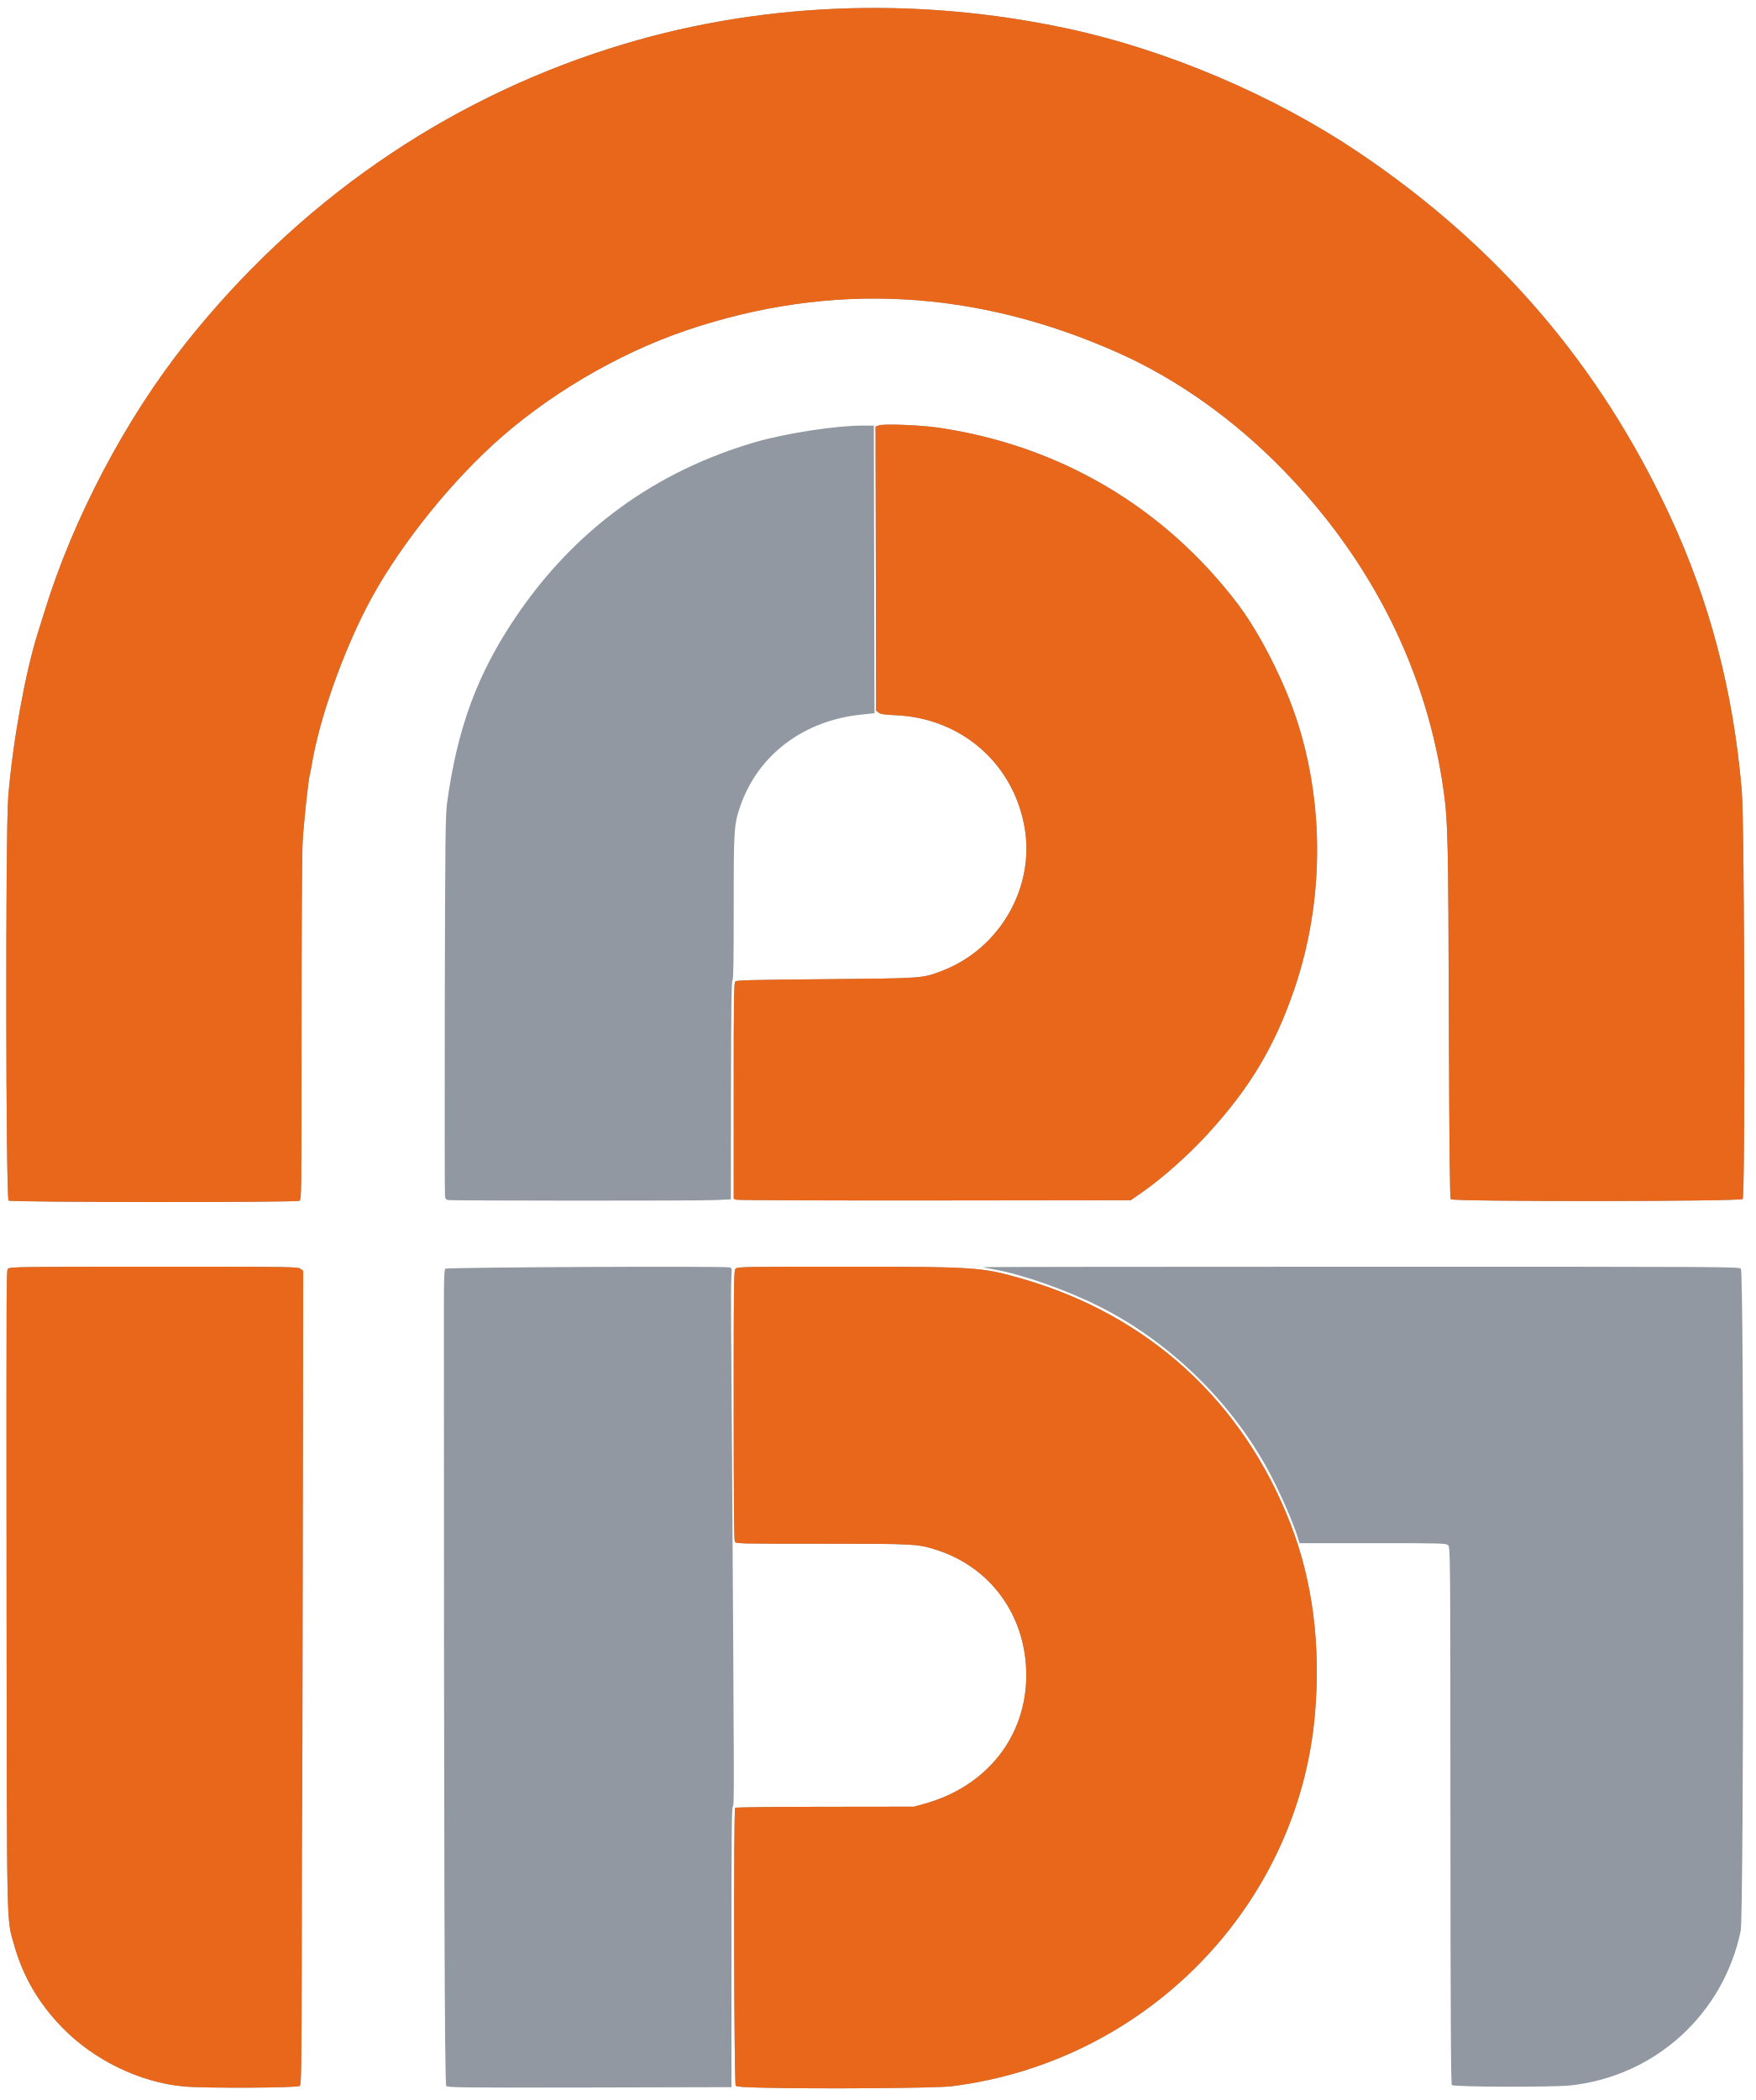
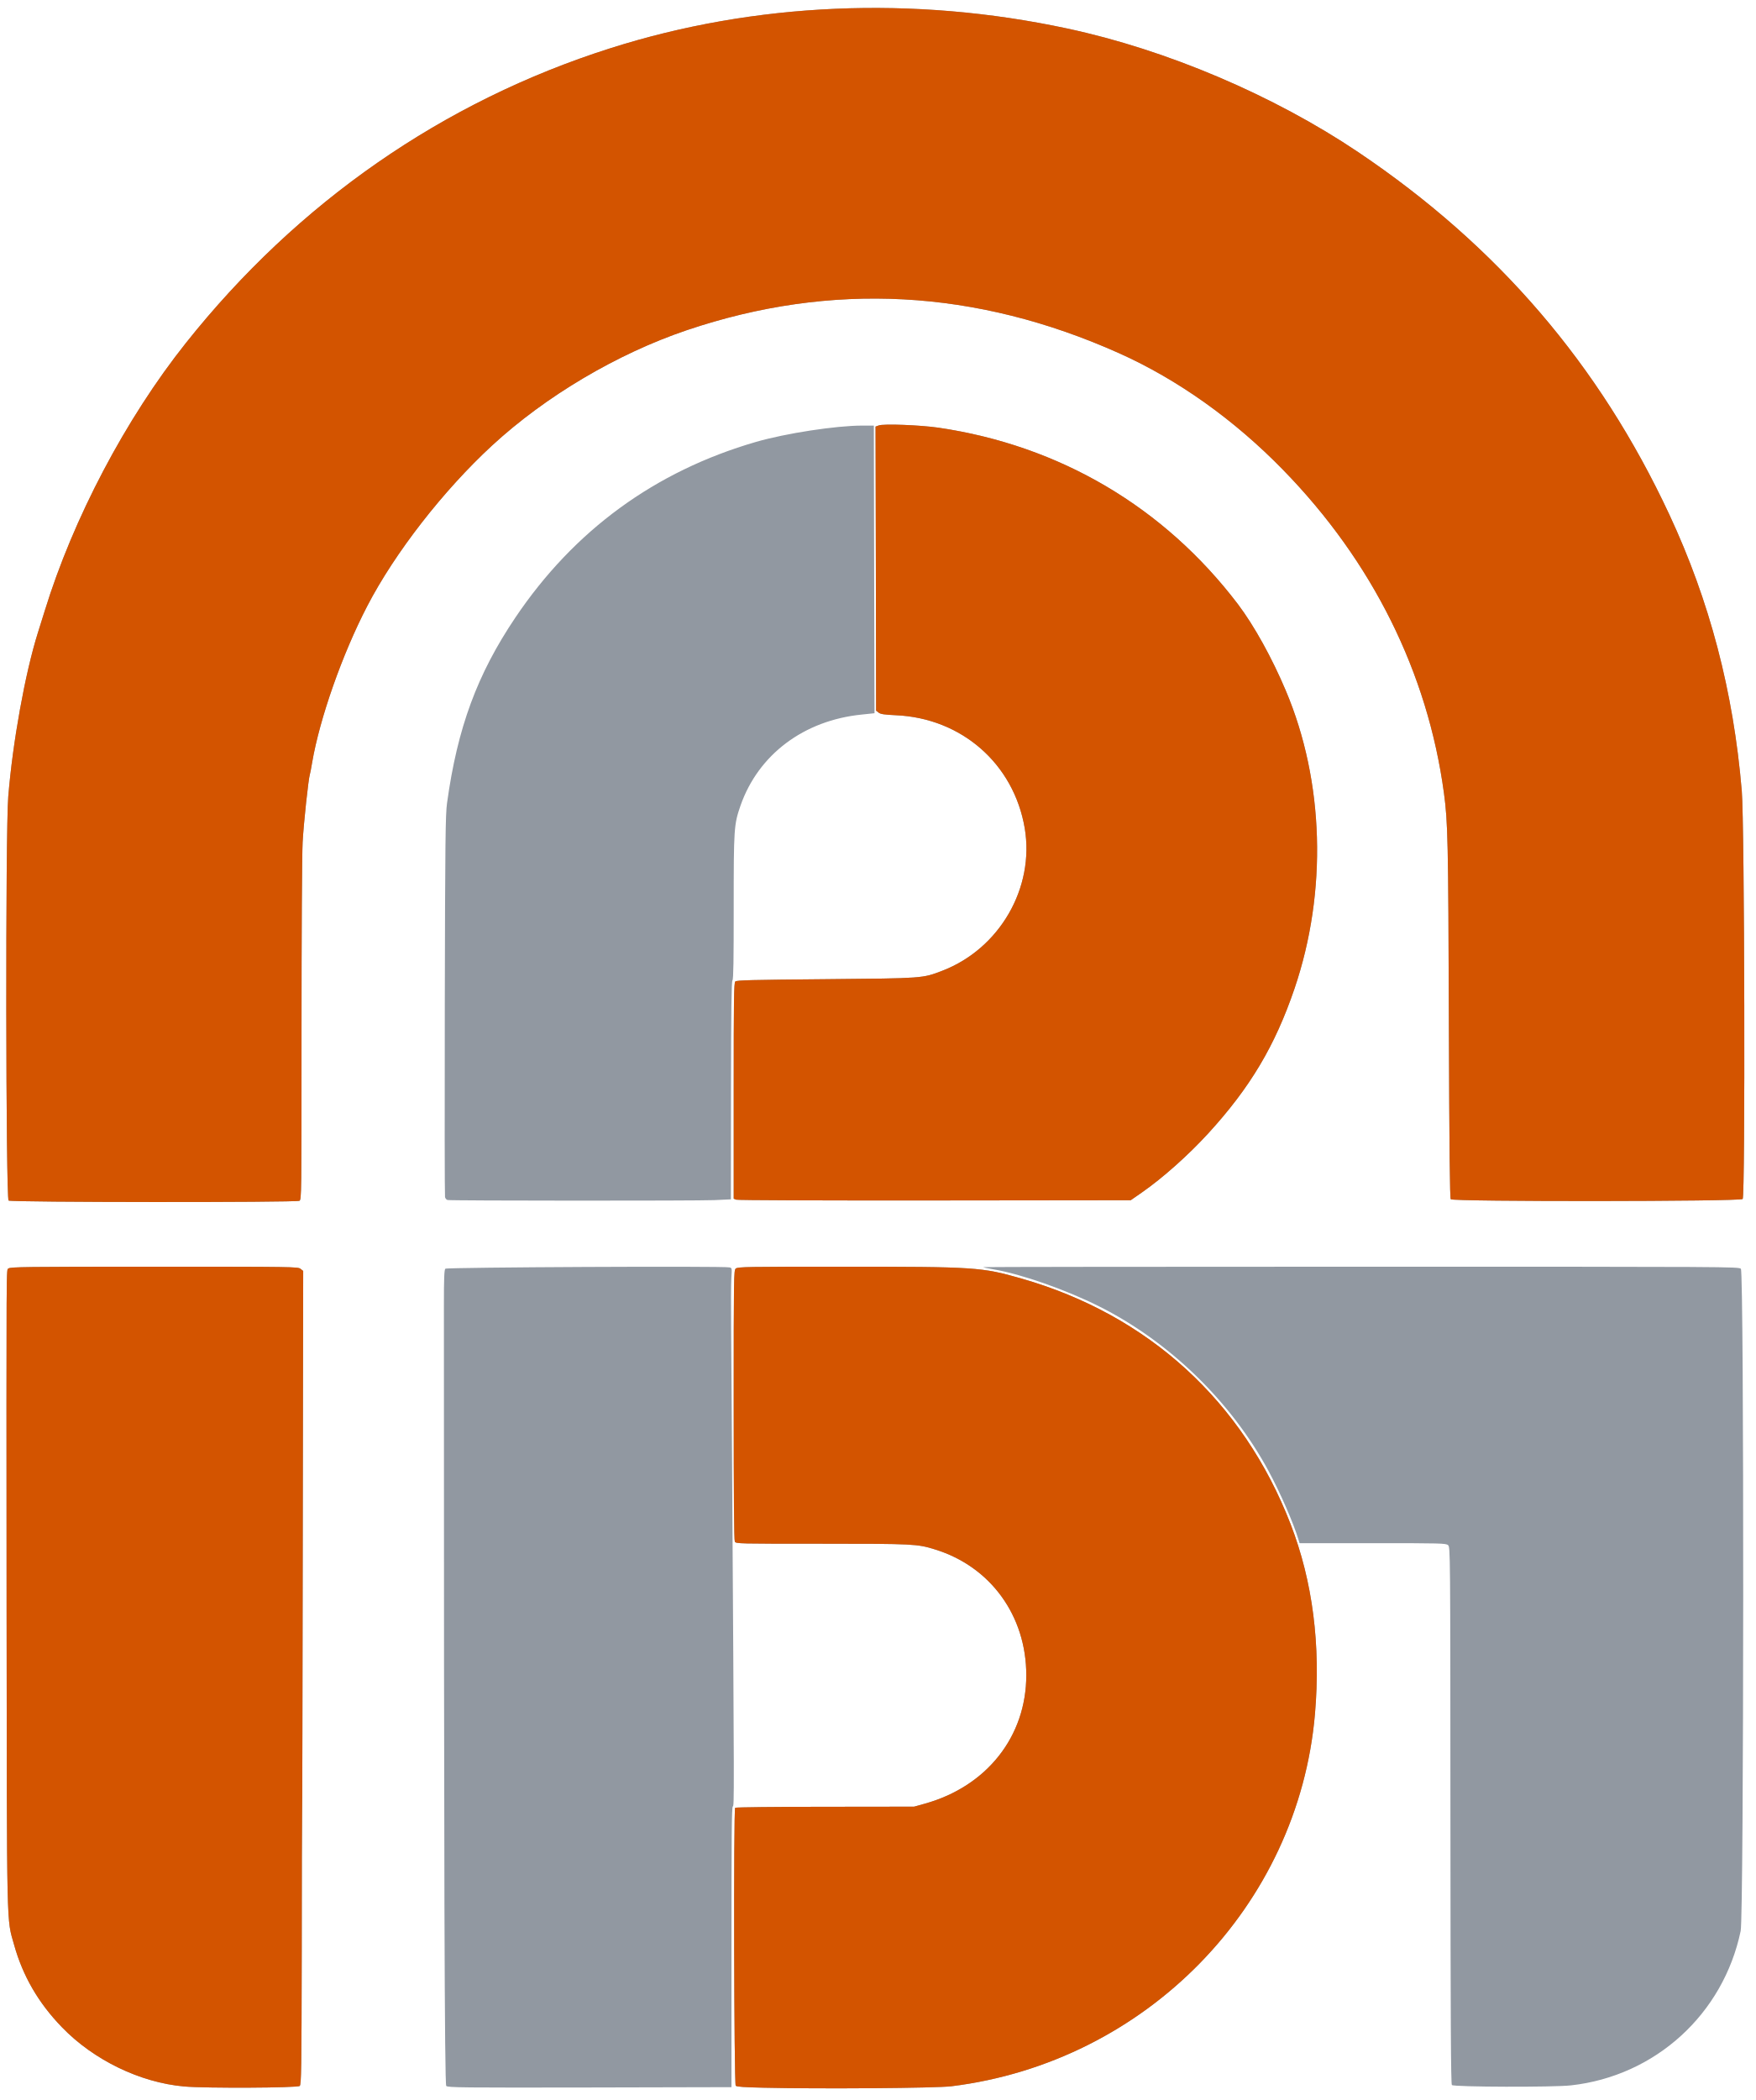
<svg xmlns="http://www.w3.org/2000/svg" viewBox="0 0 1572 1880" role="img" aria-label="AB">
  <path fill="#9198a1" fill-rule="evenodd" d="M683.8,1869.0C666.3,1868.6 659.8,1868.2 658.8,1867.2C657.3,1865.7 656.8,1619.8 658.3,1618.4C658.8,1617.9 695.0,1617.5 738.8,1617.5L818.5,1617.4L828.2,1614.7C883.7,1599.2 919.0,1554.5 919.0,1499.7C919.0,1446.5 887.0,1402.4 837.2,1387.1C821.4,1382.2 818.5,1382.0 736.3,1382.0C661.0,1382.0 659.0,1382.0 658.0,1380.1C657.3,1378.8 657.0,1338.8 657.0,1257.7C657.0,1142.3 657.1,1137.2 658.8,1135.7C660.5,1134.1 668.5,1134.0 754.1,1134.0C874.1,1134.0 879.0,1134.4 914.7,1144.6C1028.3,1177.1 1113.2,1254.6 1155.7,1364.5C1175.5,1415.7 1182.8,1473.0 1177.5,1534.5C1162.6,1706.5 1026.2,1846.1 852.0,1867.7C838.7,1869.4 734.7,1870.2 683.8,1869.0ZM165.0,1867.9C125.4,1864.4 83.8,1844.2 55.4,1814.8C34.4,1793.1 20.4,1769.0 12.6,1741.0C5.8,1716.8 6.2,1734.1 5.9,1441.0C5.7,1117.1 5.6,1137.6 7.6,1135.6C9.0,1134.2 22.2,1134.0 138.0,1134.0C263.3,1134.0 266.8,1134.1 269.1,1135.9L271.5,1137.8L271.1,1380.2C270.9,1513.4 270.7,1623.8 270.5,1625.5C270.4,1627.2 270.2,1681.9 270.2,1747.2C270.0,1853.6 269.8,1866.0 268.4,1867.4C266.7,1869.2 184.0,1869.6 165.0,1867.9ZM399.6,1867.4C398.1,1865.9 397.5,1671.6 397.5,1168.8C397.5,1144.1 397.8,1136.8 398.8,1135.8C400.1,1134.5 647.1,1133.3 653.0,1134.6C655.5,1135.1 655.5,1135.1 654.9,1144.3C654.6,1149.4 654.5,1169.2 654.7,1188.5C654.8,1207.8 655.2,1258.8 655.5,1302.0C657.5,1616.2 657.5,1616.2 656.2,1617.2C655.2,1618.0 655.0,1643.9 655.0,1743.4L655.0,1868.5L528.1,1868.8C413.7,1869.0 401.0,1868.9 399.6,1867.4ZM1300.1,1866.6C1299.2,1865.5 1298.9,1808.4 1298.8,1625.1C1298.7,1388.4 1298.7,1385.0 1296.7,1383.3C1294.9,1381.6 1290.4,1381.5 1229.2,1381.5L1163.7,1381.5L1162.8,1378.5C1158.3,1363.6 1146.4,1336.2 1135.9,1316.8C1102.4,1254.7 1046.8,1200.8 984.0,1169.4C954.2,1154.5 914.8,1140.7 889.9,1136.4C884.7,1135.5 880.3,1134.6 880.1,1134.4C879.9,1134.2 1032.1,1134.0 1218.3,1134.0C1551.0,1134.0 1557.0,1134.0 1558.9,1135.9C1561.8,1138.8 1561.6,1715.1 1558.7,1728.7C1543.1,1803.2 1482.3,1858.5 1406.8,1866.9C1391.1,1868.7 1301.6,1868.4 1300.1,1866.6ZM7.7,1074.8C5.2,1072.8 4.8,743.8 7.4,713.0C11.4,664.2 22.5,602.7 33.9,566.5C35.0,563.2 37.7,554.4 40.0,547.0C65.5,464.1 112.6,374.7 166.5,307.0C266.6,181.1 396.9,90.7 546.5,43.2C675.7,2.1 817.9,-4.0 955.6,25.5C1044.6,44.5 1140.5,85.3 1216.1,136.1C1341.0,220.1 1432.1,326.2 1494.9,460.8C1530.9,538.0 1552.2,618.9 1559.7,708.0C1562.2,736.8 1562.9,1071.0 1560.5,1073.4C1558.2,1075.7 1301.0,1075.9 1299.1,1073.6C1298.3,1072.6 1297.8,1030.5 1297.4,913.4C1296.9,752.7 1296.5,736.1 1293.0,710.0C1278.4,602.1 1228.9,502.6 1149.1,420.8C1105.4,375.9 1054.5,339.7 1002.3,316.3C873.9,258.8 744.5,251.9 615.0,295.6C552.7,316.7 488.8,354.5 440.8,398.7C397.1,439.0 353.7,494.7 328.9,542.5C306.5,585.6 286.3,643.1 279.5,682.7C278.7,687.8 277.7,692.6 277.5,693.2C276.2,696.9 271.9,737.1 271.0,754.0C270.4,765.5 270.0,835.2 270.0,923.7C270.0,1071.2 270.0,1073.9 268.1,1075.0C265.0,1076.6 9.9,1076.4 7.7,1074.8ZM400.8,1074.3C399.8,1074.1 398.8,1072.9 398.5,1071.7C398.2,1070.5 398.1,993.2 398.3,900.0C398.6,751.6 398.9,729.1 400.3,719.0C409.6,651.5 427.3,603.7 461.4,553.0C514.1,474.7 586.6,421.8 677.0,395.6C703.7,387.9 748.6,381.0 772.2,381.0L782.5,381.0L782.7,475.3C782.8,527.1 782.9,585.0 783.0,604.0L783.1,638.5L771.7,639.7C719.8,644.9 679.1,675.5 663.1,721.2C657.2,738.3 657.0,741.3 657.0,812.0C657.0,859.7 656.8,876.6 655.9,877.6C655.0,878.7 654.7,903.5 654.6,976.4L654.5,1073.7L639.6,1074.4C623.0,1075.1 403.5,1075.0 400.8,1074.3ZM659.2,1074.0L657.0,1073.1L657.0,976.6C657.0,894.1 657.2,879.9 658.4,878.7C659.6,877.5 672.4,877.2 739.7,876.6C827.5,875.8 825.9,875.9 843.9,869.0C895.1,849.3 926.6,794.8 917.6,741.4C907.8,683.8 861.1,642.9 802.2,640.3C791.6,639.8 788.4,639.3 786.7,637.9L784.5,636.2L784.3,509.1L784.0,381.9L786.8,380.9C790.9,379.2 824.0,380.5 840.5,382.9C949.1,398.9 1042.5,454.0 1108.6,541.0C1123.0,560.1 1139.0,588.9 1151.4,618.3C1185.8,699.6 1188.7,798.2 1159.2,885.0C1141.7,936.4 1119.4,973.7 1081.9,1014.7C1063.8,1034.4 1041.4,1054.4 1022.3,1067.7L1012.5,1074.5L837.0,1074.7C733.6,1074.8 660.6,1074.5 659.2,1074.0Z" />
-   <path fill="#e8671a" fill-rule="evenodd" d="M683.8,1869.0C666.3,1868.6 659.8,1868.2 658.8,1867.2C657.3,1865.7 656.8,1619.8 658.3,1618.4C658.8,1617.9 695.0,1617.5 738.8,1617.5L818.5,1617.4L828.2,1614.7C883.7,1599.2 919.0,1554.5 919.0,1499.7C919.0,1446.5 887.0,1402.4 837.2,1387.1C821.4,1382.2 818.5,1382.0 736.3,1382.0C661.0,1382.0 659.0,1382.0 658.0,1380.1C657.3,1378.8 657.0,1338.8 657.0,1257.7C657.0,1142.3 657.1,1137.2 658.8,1135.7C660.5,1134.1 668.5,1134.0 754.1,1134.0C874.1,1134.0 879.0,1134.4 914.7,1144.6C1028.3,1177.1 1113.2,1254.6 1155.7,1364.5C1175.5,1415.7 1182.8,1473.0 1177.5,1534.5C1162.6,1706.5 1026.2,1846.1 852.0,1867.7C838.7,1869.4 734.7,1870.2 683.8,1869.0ZM165.0,1867.9C125.4,1864.4 83.8,1844.2 55.4,1814.8C34.4,1793.1 20.4,1769.0 12.6,1741.0C5.8,1716.8 6.2,1734.1 5.9,1441.0C5.7,1117.1 5.6,1137.6 7.6,1135.6C9.0,1134.2 22.2,1134.0 138.0,1134.0C263.3,1134.0 266.8,1134.1 269.1,1135.9L271.5,1137.8L271.1,1380.2C270.9,1513.4 270.7,1623.8 270.5,1625.5C270.4,1627.2 270.2,1681.9 270.2,1747.2C270.0,1853.6 269.8,1866.0 268.4,1867.4C266.7,1869.2 184.0,1869.6 165.0,1867.9ZM7.7,1074.8C5.2,1072.8 4.8,743.8 7.4,713.0C11.4,664.2 22.5,602.7 33.9,566.5C35.0,563.2 37.7,554.4 40.0,547.0C65.5,464.1 112.6,374.7 166.5,307.0C266.6,181.1 396.9,90.7 546.5,43.2C675.7,2.1 817.9,-4.0 955.6,25.5C1044.6,44.5 1140.5,85.3 1216.1,136.1C1341.0,220.1 1432.1,326.2 1494.9,460.8C1530.9,538.0 1552.2,618.9 1559.7,708.0C1562.2,736.8 1562.9,1071.0 1560.5,1073.4C1558.2,1075.7 1301.0,1075.9 1299.1,1073.6C1298.3,1072.6 1297.8,1030.5 1297.4,913.4C1296.9,752.7 1296.5,736.1 1293.0,710.0C1278.4,602.1 1228.9,502.6 1149.1,420.8C1105.4,375.9 1054.5,339.7 1002.3,316.3C873.9,258.8 744.5,251.9 615.0,295.6C552.7,316.7 488.8,354.5 440.8,398.7C397.1,439.0 353.7,494.7 328.9,542.5C306.5,585.6 286.3,643.1 279.5,682.7C278.7,687.8 277.7,692.6 277.5,693.2C276.2,696.9 271.9,737.1 271.0,754.0C270.4,765.5 270.0,835.2 270.0,923.7C270.0,1071.2 270.0,1073.9 268.1,1075.0C265.0,1076.6 9.9,1076.4 7.7,1074.8ZM659.2,1074.0L657.0,1073.1L657.0,976.6C657.0,894.1 657.2,879.9 658.4,878.7C659.6,877.5 672.4,877.2 739.7,876.6C827.5,875.8 825.9,875.9 843.9,869.0C895.1,849.3 926.6,794.8 917.6,741.4C907.8,683.8 861.1,642.9 802.2,640.3C791.6,639.8 788.4,639.3 786.7,637.9L784.5,636.2L784.3,509.1L784.0,381.9L786.8,380.9C790.9,379.2 824.0,380.5 840.5,382.9C949.1,398.9 1042.5,454.0 1108.6,541.0C1123.0,560.1 1139.0,588.9 1151.4,618.3C1185.8,699.6 1188.7,798.2 1159.2,885.0C1141.7,936.4 1119.4,973.7 1081.9,1014.7C1063.8,1034.4 1041.4,1054.4 1022.3,1067.7L1012.5,1074.5L837.0,1074.7C733.6,1074.8 660.6,1074.5 659.2,1074.0Z" />
+   <path fill="#d35400" fill-rule="evenodd" d="M683.8,1869.0C666.3,1868.6 659.8,1868.2 658.8,1867.2C657.3,1865.7 656.8,1619.8 658.3,1618.4C658.8,1617.9 695.0,1617.5 738.8,1617.5L818.5,1617.4L828.2,1614.7C883.7,1599.2 919.0,1554.5 919.0,1499.7C919.0,1446.5 887.0,1402.4 837.2,1387.1C821.4,1382.2 818.5,1382.0 736.3,1382.0C661.0,1382.0 659.0,1382.0 658.0,1380.1C657.3,1378.8 657.0,1338.8 657.0,1257.7C657.0,1142.3 657.1,1137.2 658.8,1135.7C660.5,1134.1 668.5,1134.0 754.1,1134.0C874.1,1134.0 879.0,1134.4 914.7,1144.6C1028.3,1177.1 1113.2,1254.6 1155.7,1364.5C1175.5,1415.7 1182.8,1473.0 1177.5,1534.5C1162.6,1706.5 1026.2,1846.1 852.0,1867.7C838.7,1869.4 734.7,1870.2 683.8,1869.0ZM165.0,1867.9C125.4,1864.4 83.8,1844.2 55.4,1814.8C34.4,1793.1 20.4,1769.0 12.6,1741.0C5.8,1716.8 6.2,1734.1 5.9,1441.0C5.7,1117.1 5.6,1137.6 7.6,1135.6C9.0,1134.2 22.2,1134.0 138.0,1134.0C263.3,1134.0 266.8,1134.1 269.1,1135.9L271.5,1137.8L271.1,1380.2C270.9,1513.4 270.7,1623.8 270.5,1625.5C270.4,1627.2 270.2,1681.9 270.2,1747.2C270.0,1853.6 269.8,1866.0 268.4,1867.4C266.7,1869.2 184.0,1869.6 165.0,1867.9ZM7.7,1074.8C5.2,1072.8 4.8,743.8 7.4,713.0C11.4,664.2 22.5,602.7 33.9,566.5C35.0,563.2 37.7,554.4 40.0,547.0C65.5,464.1 112.6,374.7 166.5,307.0C266.6,181.1 396.9,90.7 546.5,43.2C675.7,2.1 817.9,-4.0 955.6,25.5C1044.6,44.5 1140.5,85.3 1216.1,136.1C1341.0,220.1 1432.1,326.2 1494.9,460.8C1530.9,538.0 1552.2,618.9 1559.7,708.0C1562.2,736.8 1562.9,1071.0 1560.5,1073.4C1558.2,1075.7 1301.0,1075.9 1299.1,1073.6C1298.3,1072.6 1297.8,1030.5 1297.4,913.4C1296.9,752.7 1296.5,736.1 1293.0,710.0C1278.4,602.1 1228.9,502.6 1149.1,420.8C1105.4,375.9 1054.5,339.7 1002.3,316.3C873.9,258.8 744.5,251.9 615.0,295.6C552.7,316.7 488.8,354.5 440.8,398.7C397.1,439.0 353.7,494.7 328.9,542.5C306.5,585.6 286.3,643.1 279.5,682.7C278.7,687.8 277.7,692.6 277.5,693.2C276.2,696.9 271.9,737.1 271.0,754.0C270.4,765.5 270.0,835.2 270.0,923.7C270.0,1071.2 270.0,1073.9 268.1,1075.0C265.0,1076.6 9.9,1076.4 7.7,1074.8ZM659.2,1074.0L657.0,1073.1L657.0,976.6C657.0,894.1 657.2,879.9 658.4,878.7C659.6,877.5 672.4,877.2 739.7,876.6C827.5,875.8 825.9,875.9 843.9,869.0C895.1,849.3 926.6,794.8 917.6,741.4C907.8,683.8 861.1,642.9 802.2,640.3C791.6,639.8 788.4,639.3 786.7,637.9L784.5,636.2L784.3,509.1L784.0,381.9L786.8,380.9C790.9,379.2 824.0,380.5 840.5,382.9C949.1,398.9 1042.5,454.0 1108.6,541.0C1123.0,560.1 1139.0,588.9 1151.4,618.3C1185.8,699.6 1188.7,798.2 1159.2,885.0C1141.7,936.4 1119.4,973.7 1081.9,1014.7C1063.8,1034.4 1041.4,1054.4 1022.3,1067.7L1012.5,1074.5L837.0,1074.7C733.6,1074.8 660.6,1074.5 659.2,1074.0Z" />
</svg>
